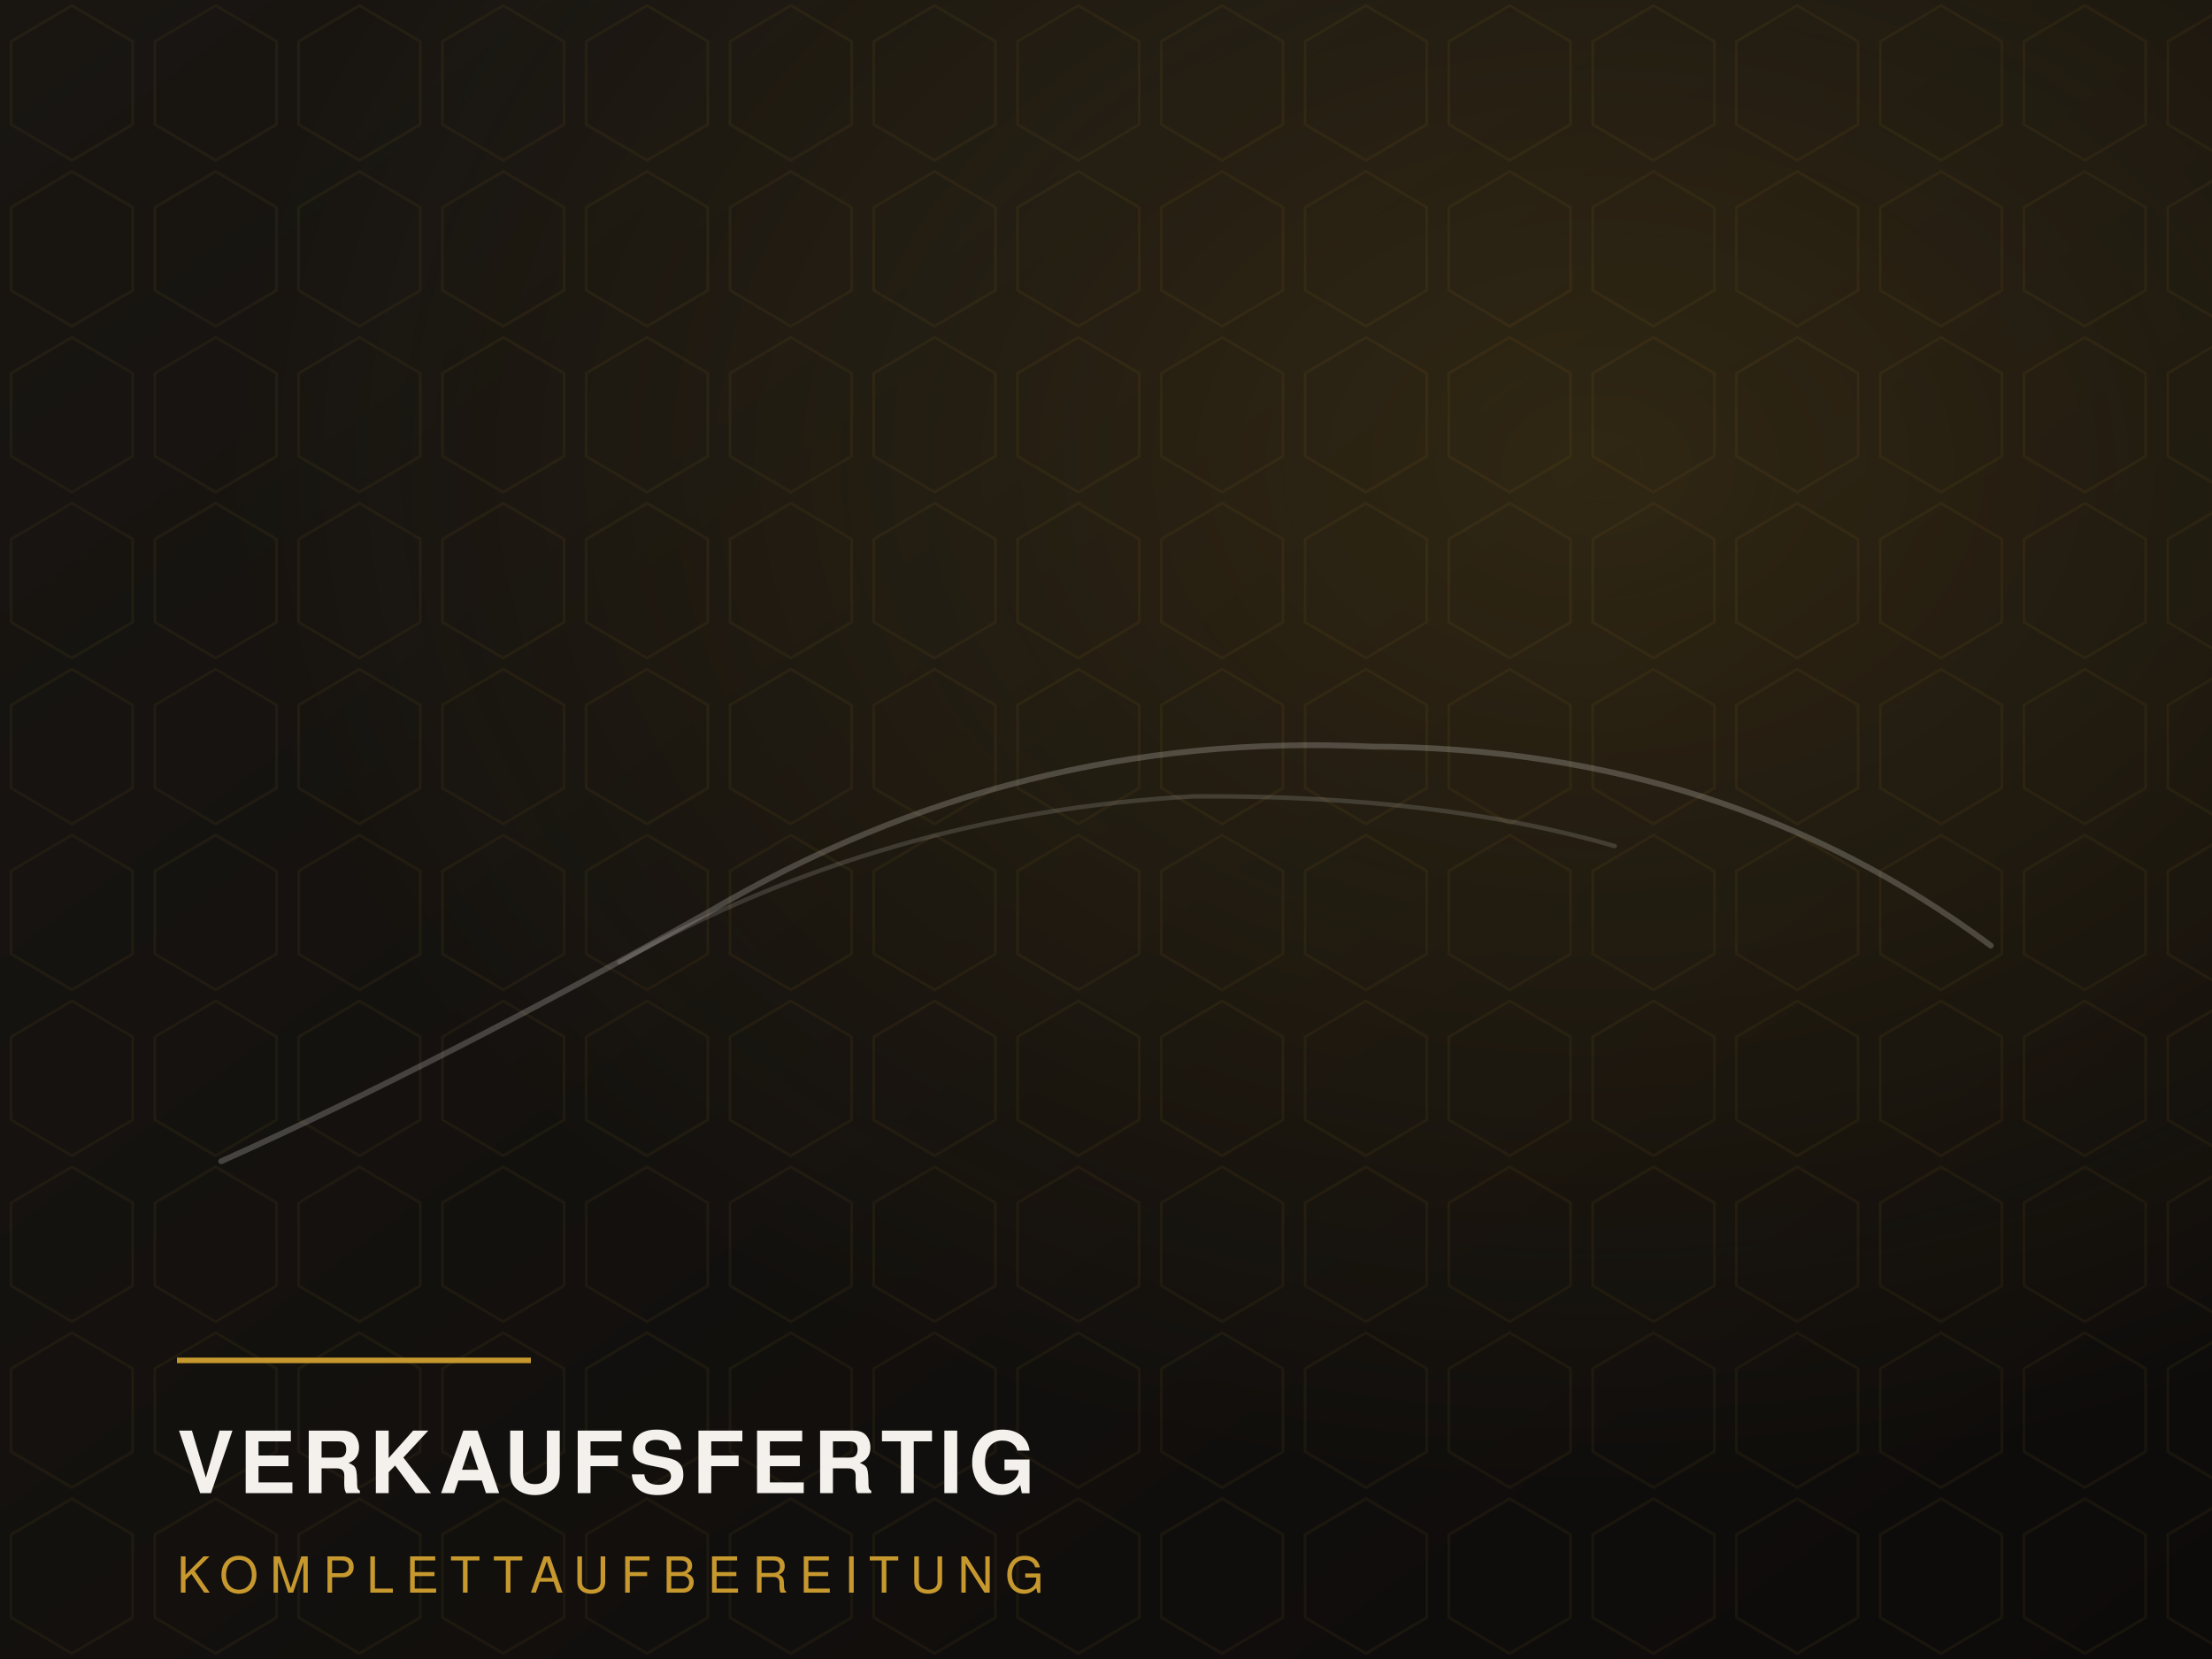
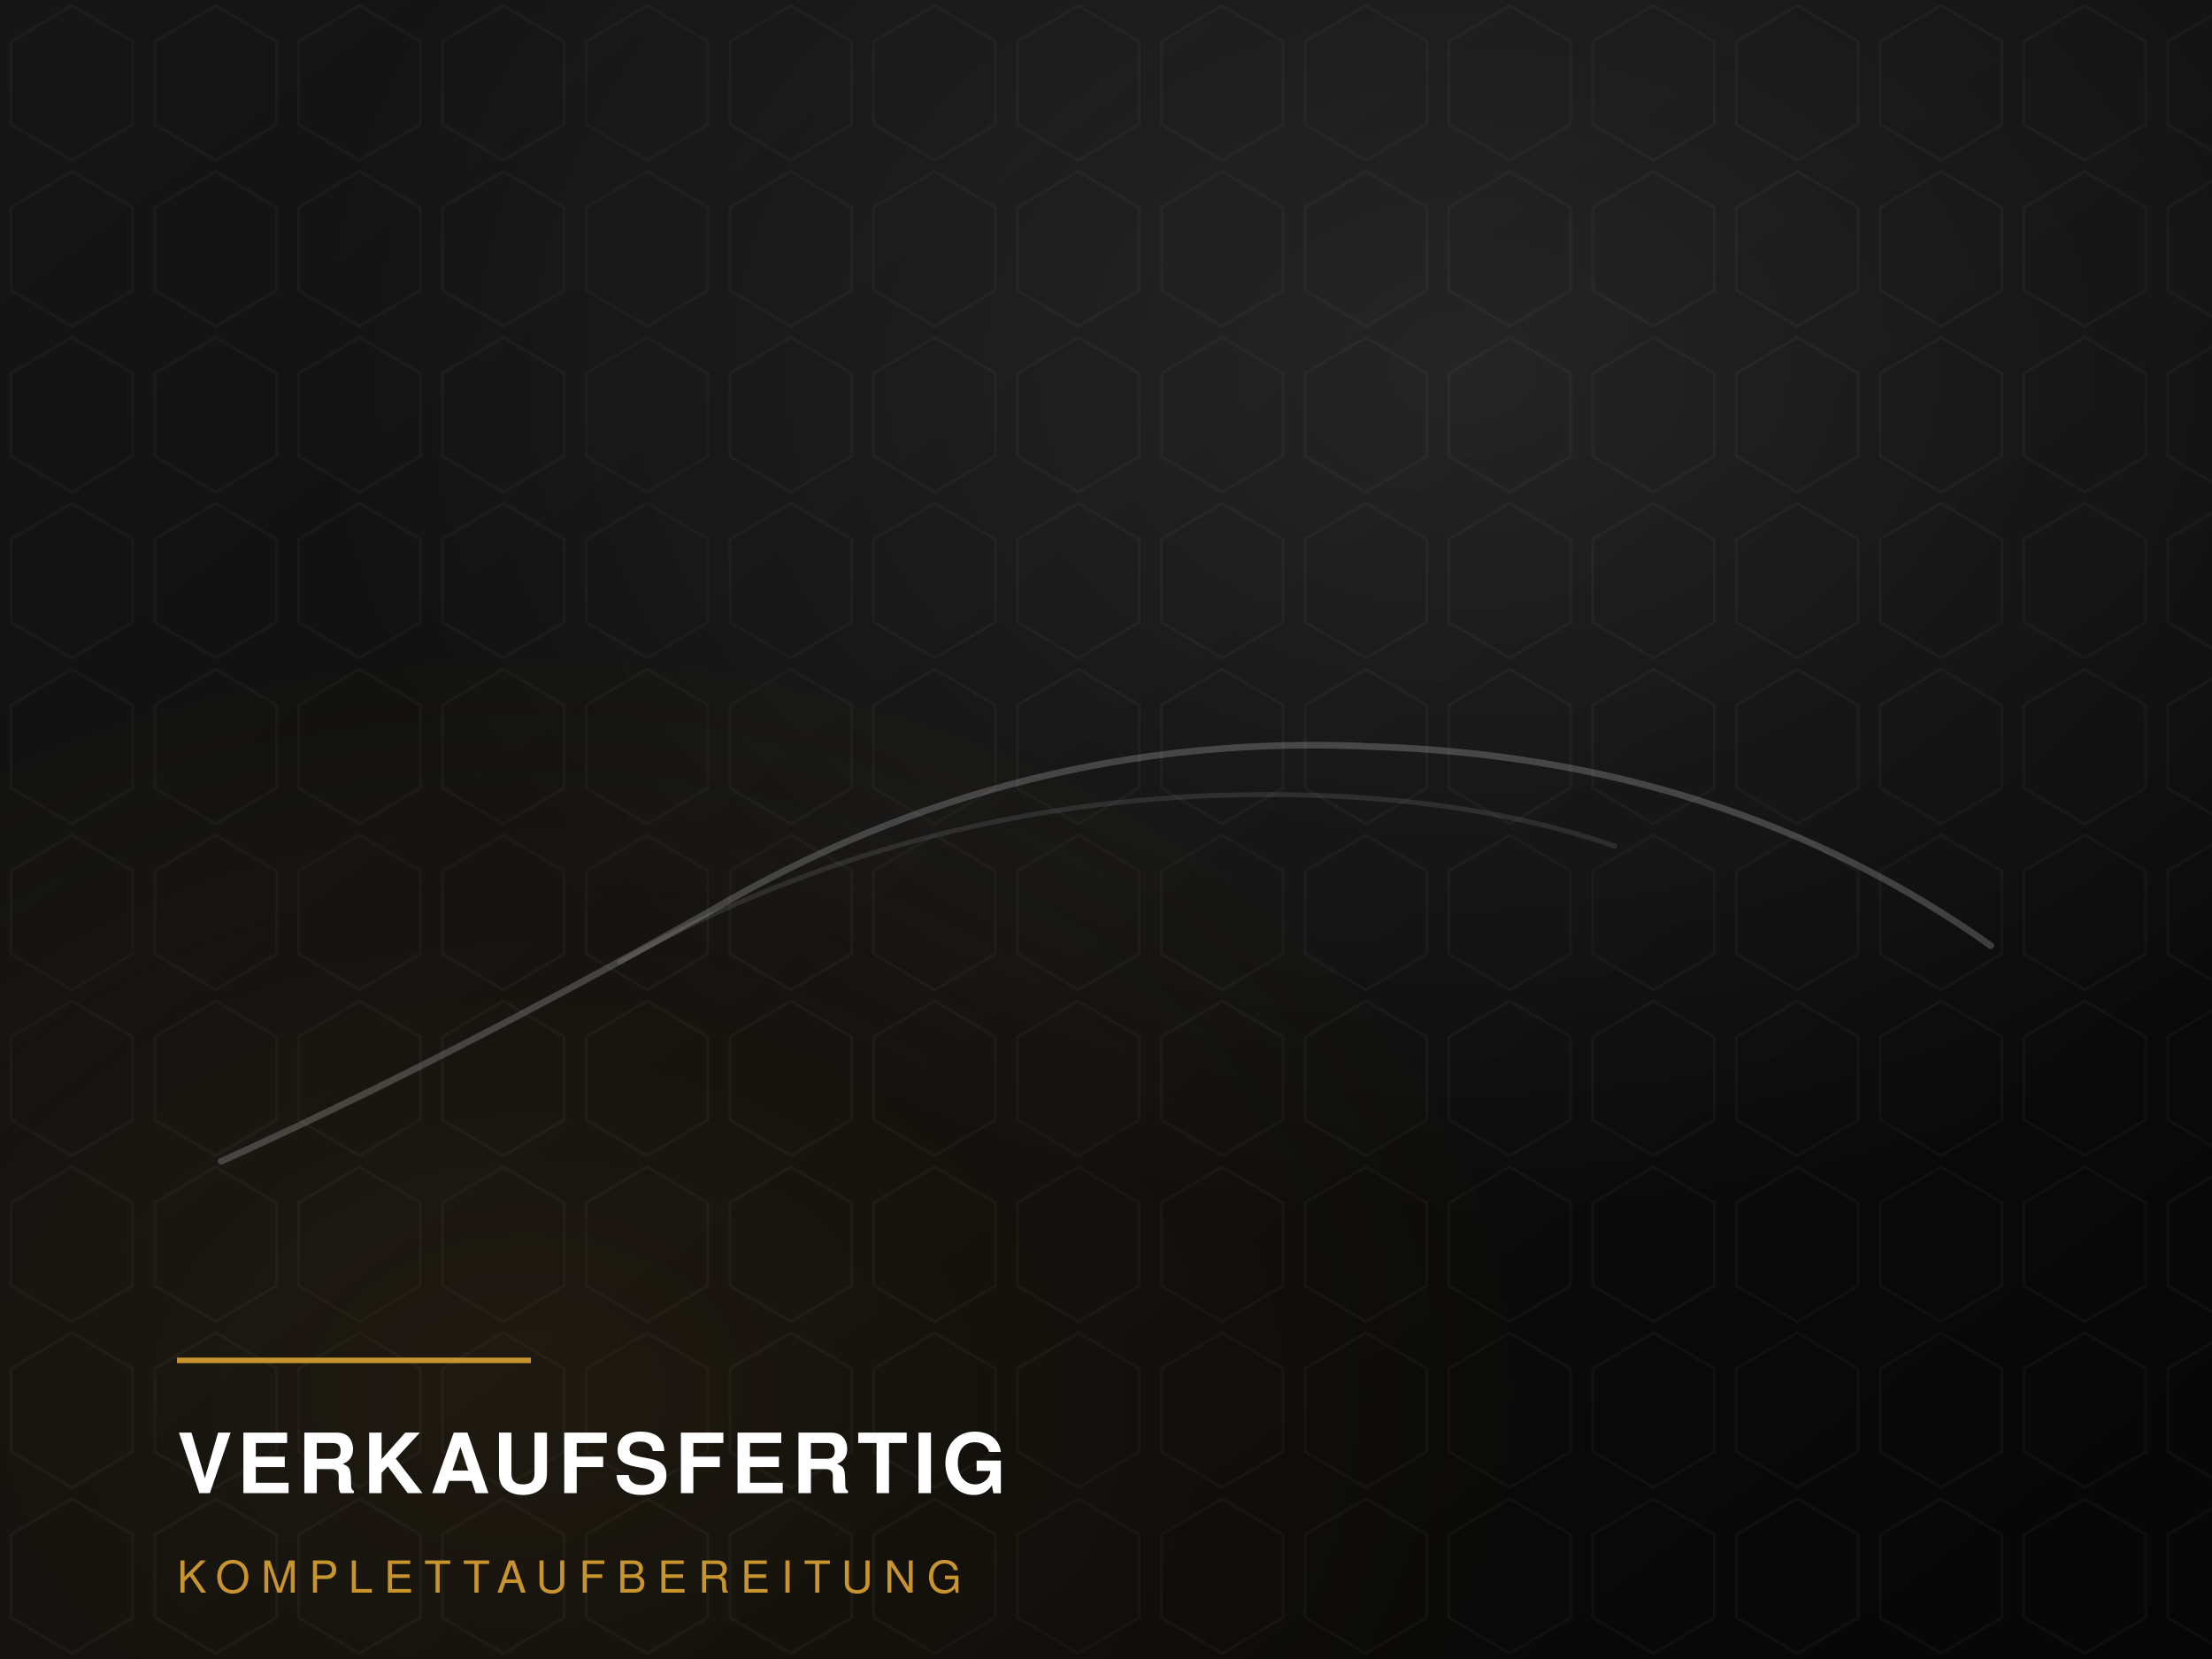
<svg xmlns="http://www.w3.org/2000/svg" viewBox="0 0 800 600" width="800" height="600" role="img" aria-label="VERKAUFSFERTIG">
  <defs>
    <linearGradient id="g" x1="0" y1="0" x2="1" y2="1">
-       <stop offset="0" stop-color="#191612" />
-       <stop offset="1" stop-color="#0d0b0a" />
+       <stop offset="0" stop-color="#161616" />
+       <stop offset="1" stop-color="#060606" />
    </linearGradient>
-     <radialGradient id="s" cx="72%" cy="28%" r="62%">
-       <stop offset="0" stop-color="#c6982e" stop-opacity="0.16" />
-       <stop offset="1" stop-color="#c6982e" stop-opacity="0" />
+     <radialGradient id="w" cx="66%" cy="22%" r="52%">
+       <stop offset="0" stop-color="#ffffff" stop-opacity=".09" />
+       <stop offset="1" stop-color="#ffffff" stop-opacity="0" />
    </radialGradient>
-     <pattern id="hex" width="52" height="60" patternUnits="userSpaceOnUse" patternTransform="rotate(0)">
-       <path d="M26 2 48 15v30L26 58 4 45V15Z" fill="none" stroke="#c6982e" stroke-opacity=".07" stroke-width="1" />
+     <radialGradient id="s" cx="24%" cy="84%" r="46%">
+       <stop offset="0" stop-color="#c8942e" stop-opacity="0.09" />
+       <stop offset="1" stop-color="#c8942e" stop-opacity="0" />
+     </radialGradient>
+     <pattern id="hex" width="52" height="60" patternUnits="userSpaceOnUse">
+       <path d="M26 2 48 15v30L26 58 4 45V15Z" fill="none" stroke="#ffffff" stroke-opacity=".035" stroke-width="1" />
    </pattern>
  </defs>
  <rect width="800" height="600" fill="url(#g)" />
  <rect width="800" height="600" fill="url(#hex)" />
+   <rect width="800" height="600" fill="url(#w)" />
  <rect width="800" height="600" fill="url(#s)" />
-   <g opacity=".85">
-     <path d="M80 420q80 -36 176 -90q112 -66 240 -60q128 .5 224 72" fill="none" stroke="#f4f1ec" stroke-opacity=".26" stroke-width="2.1" stroke-linecap="round" />
-     <path d="M224 348q96 -54 208 -60q88 -.5 152 18" fill="none" stroke="#f4f1ec" stroke-opacity=".18" stroke-width="1.6" stroke-linecap="round" />
+   <g>
+     <path d="M80 420q80 -36 176 -90q112 -66 240 -60q128 4 224 72" fill="none" stroke="#ffffff" stroke-opacity=".2" stroke-width="2.4" stroke-linecap="round" />
+     <path d="M224 348q96 -54 208 -60q88 -4 152 18" fill="none" stroke="#ffffff" stroke-opacity=".1" stroke-width="1.8" stroke-linecap="round" />
  </g>
-   <line x1="64" y1="492" x2="192" y2="492" stroke="#c6982e" stroke-width="2" />
-   <text x="64" y="540" fill="#f4f1ec" font-family="Montserrat, Helvetica, Arial, sans-serif" font-size="31" font-weight="600" letter-spacing="2.1">VERKAUFSFERTIG</text>
-   <text x="64" y="576" fill="#c6982e" font-family="Montserrat, Helvetica, Arial, sans-serif" font-size="18" font-weight="500" letter-spacing="4.2">KOMPLETTAUFBEREITUNG</text>
+   <line x1="64" y1="492" x2="192" y2="492" stroke="#c8942e" stroke-width="2" />
+   <text x="64" y="540" fill="#ffffff" font-family="Montserrat, Helvetica, Arial, sans-serif" font-size="30" font-weight="600" letter-spacing="2">VERKAUFSFERTIG</text>
+   <text x="64" y="576" fill="#c8942e" font-family="Montserrat, Helvetica, Arial, sans-serif" font-size="16" font-weight="500" letter-spacing="4">KOMPLETTAUFBEREITUNG</text>
</svg>
